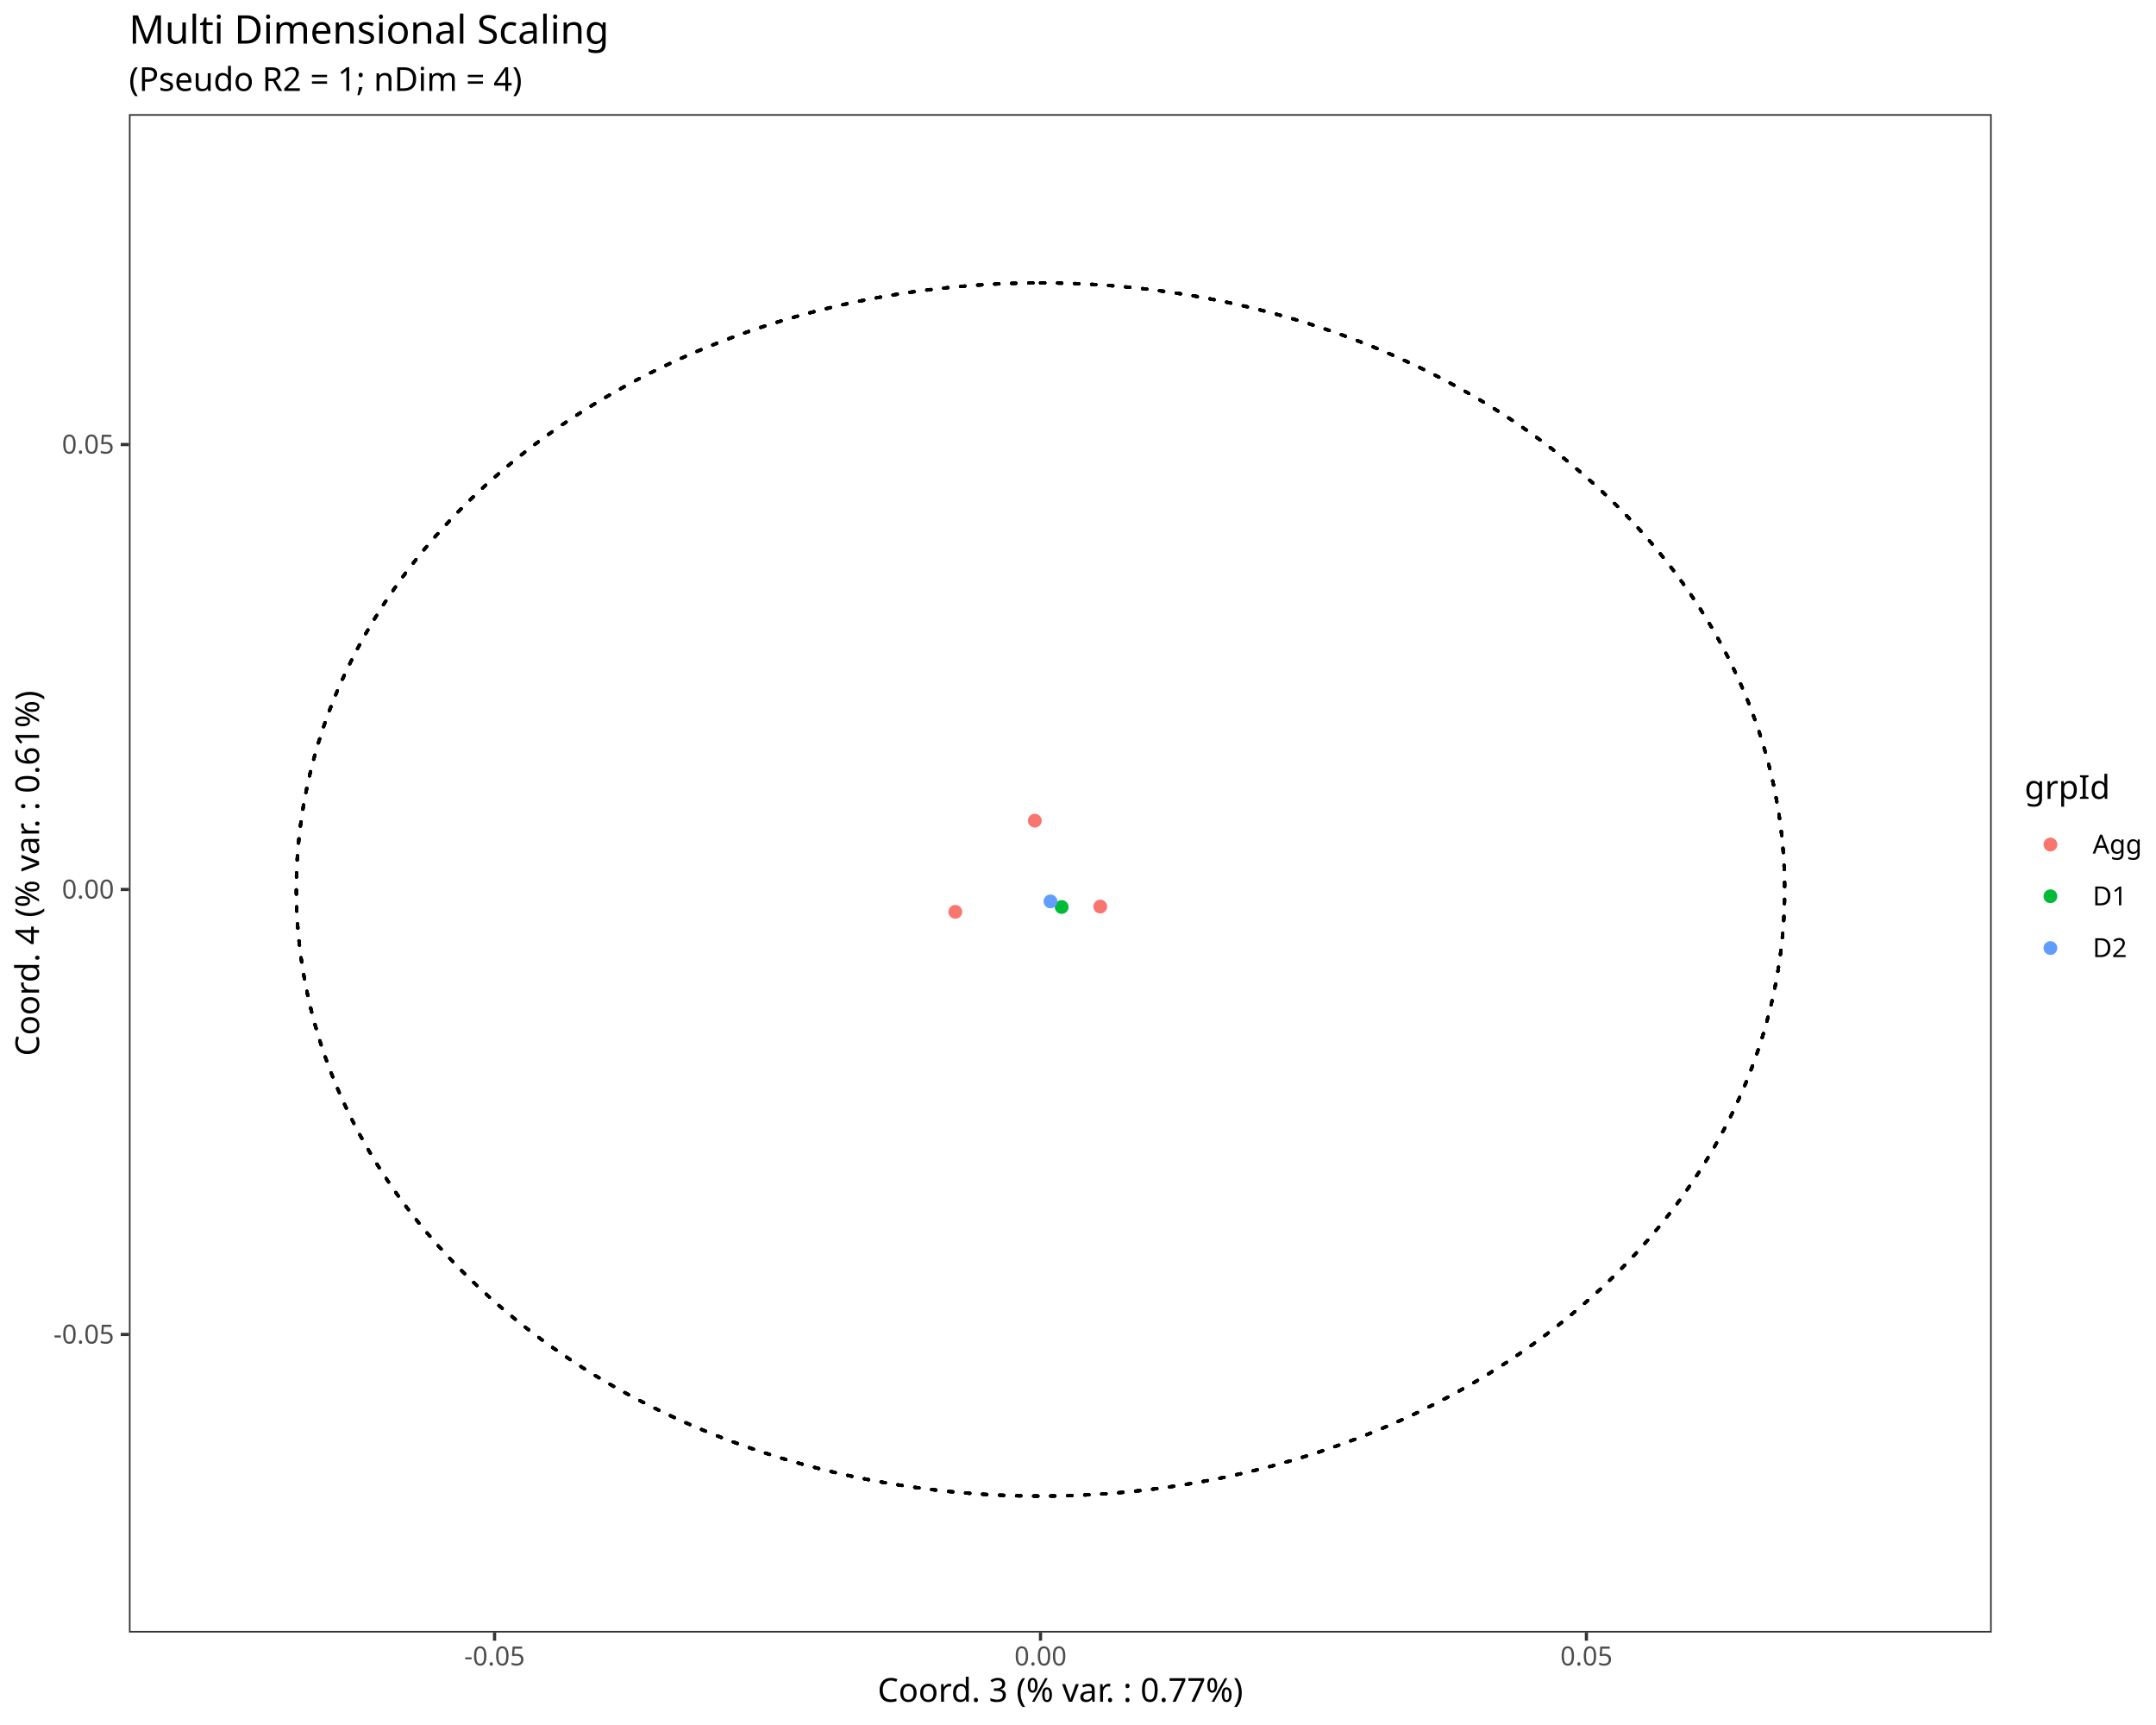
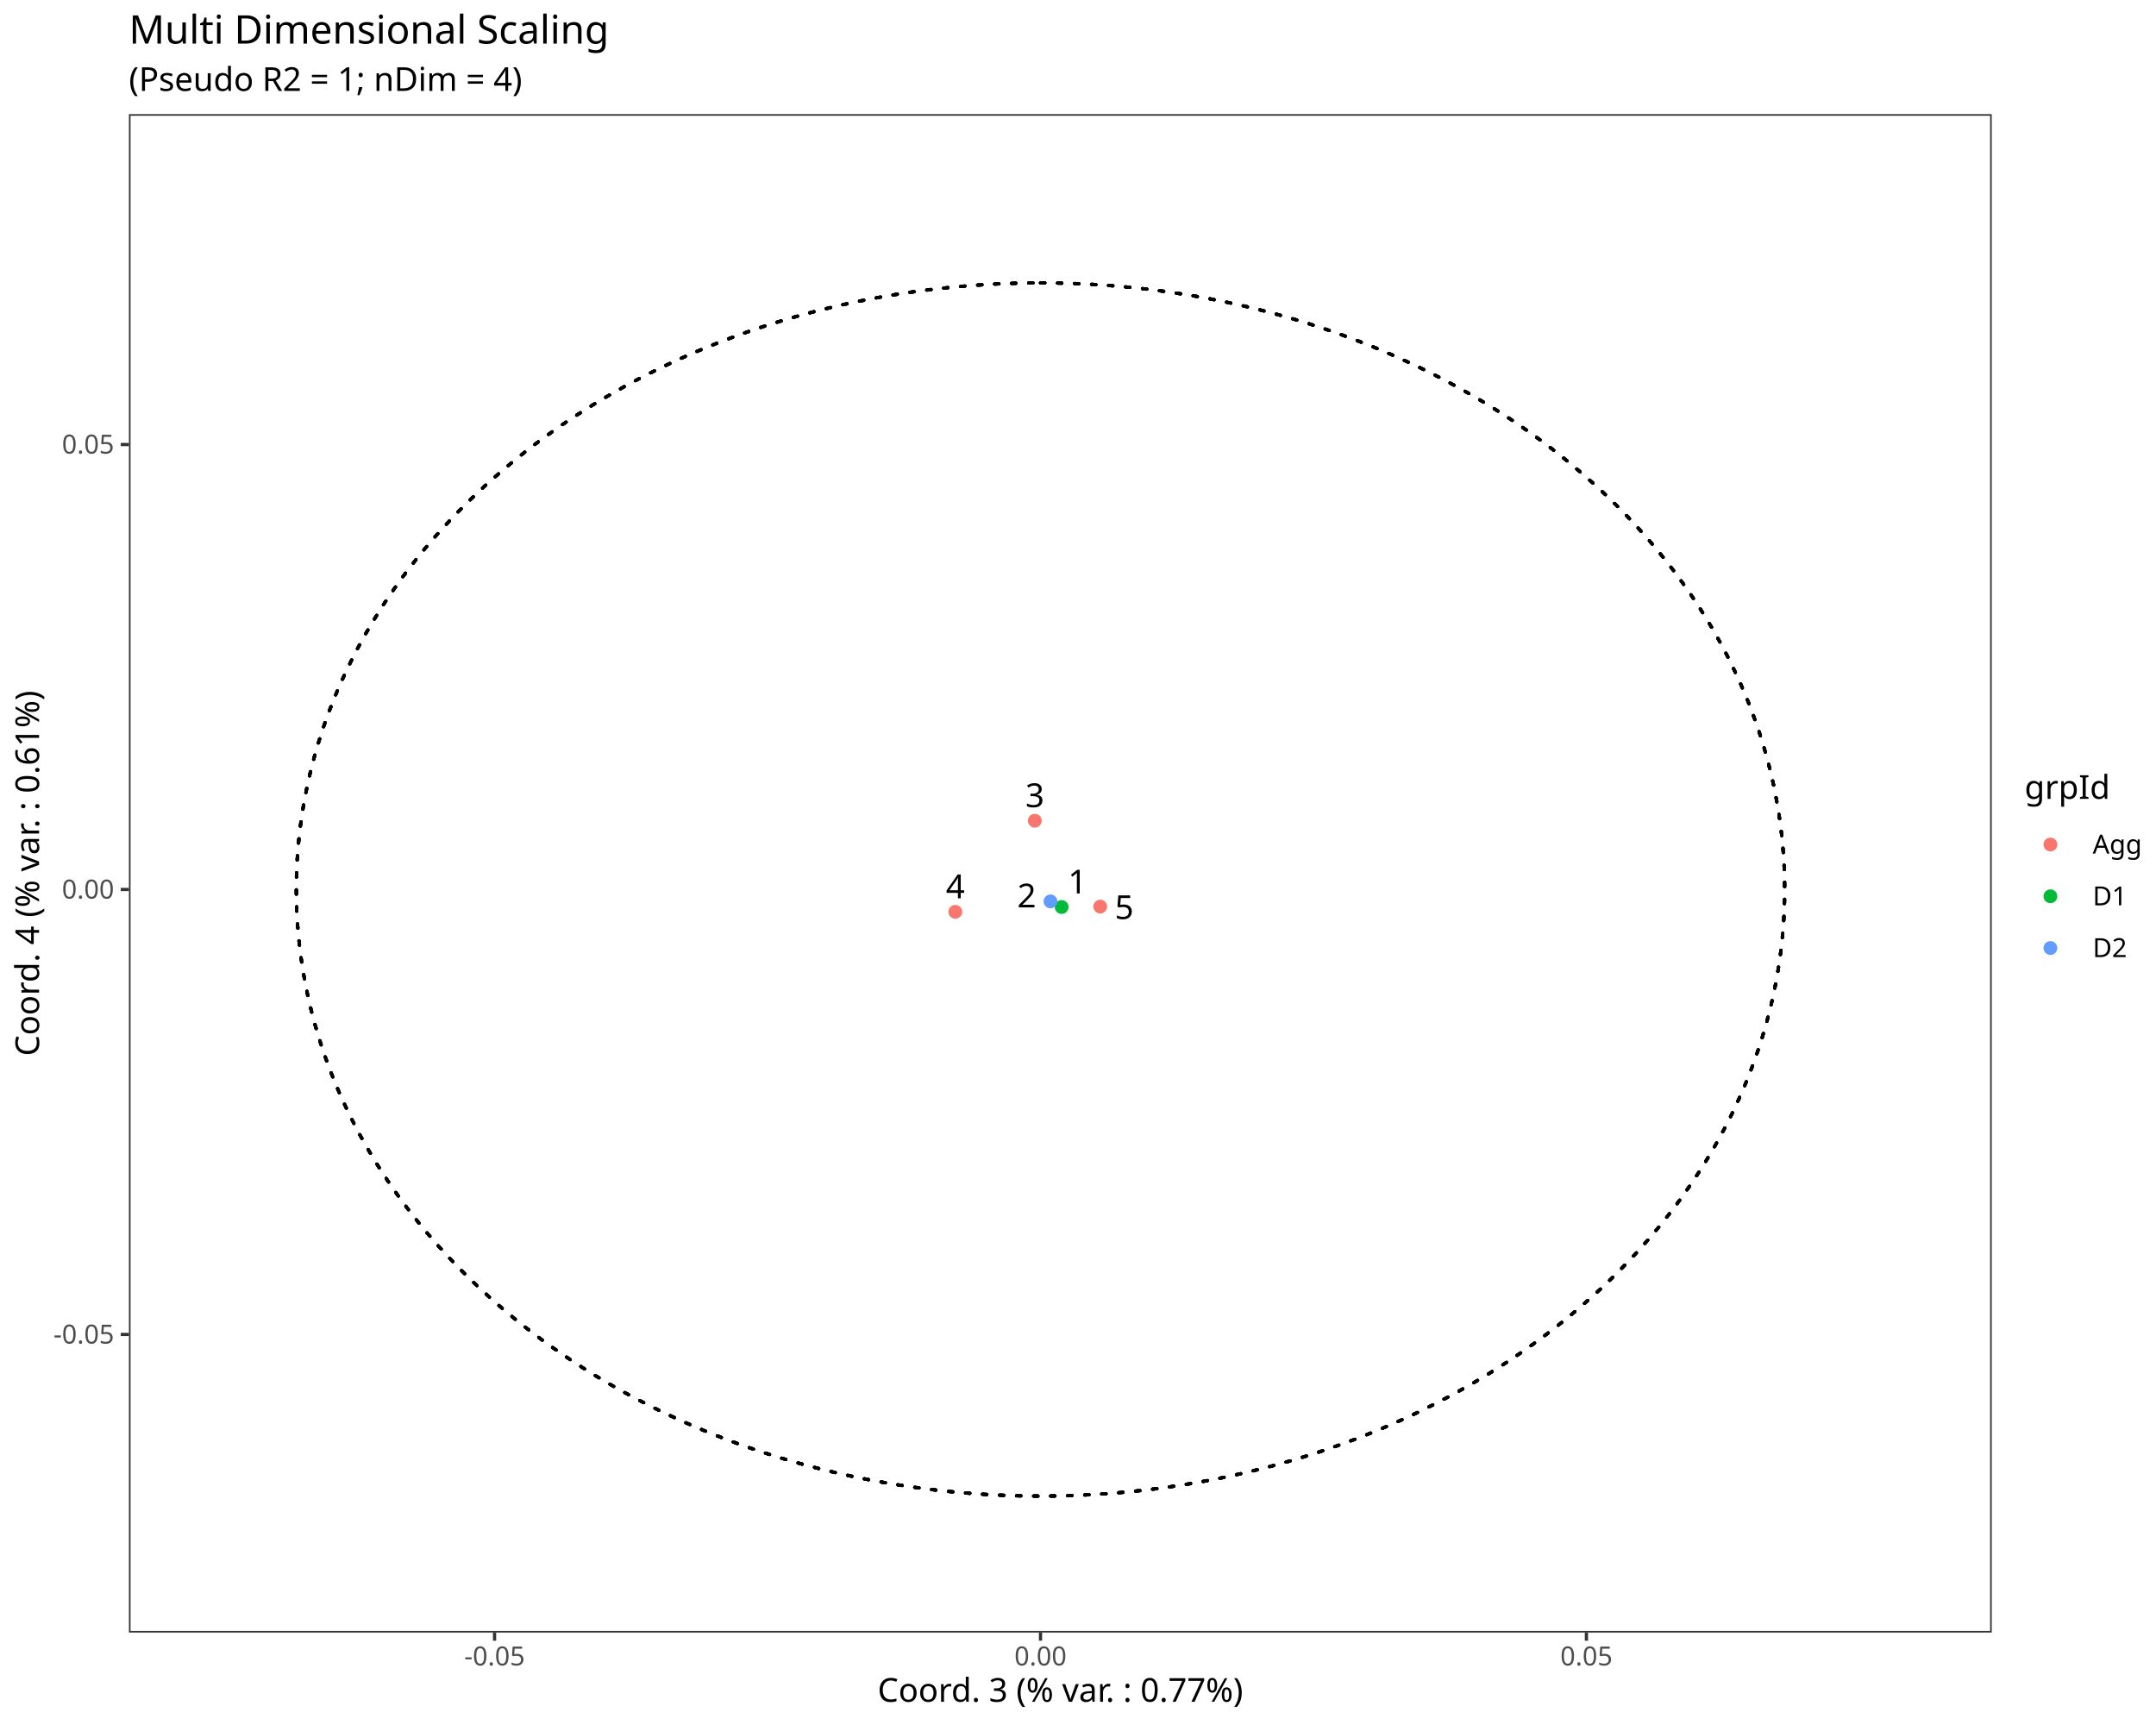
<svg xmlns="http://www.w3.org/2000/svg" class="svglite" data-engine-version="2.0" width="720.00pt" height="576.00pt" viewBox="0 0 720.00 576.00">
  <defs>
    <style type="text/css">
    .svglite line, .svglite polyline, .svglite polygon, .svglite path, .svglite rect, .svglite circle {
      fill: none;
      stroke: #000000;
      stroke-linecap: round;
      stroke-linejoin: round;
      stroke-miterlimit: 10.00;
    }
  </style>
  </defs>
  <rect width="100%" height="100%" style="stroke: none; fill: #FFFFFF;" />
  <defs>
    <clipPath id="cpMC4wMHw3MjAuMDB8MC4wMHw1NzYuMDA=">
      <rect x="0.00" y="0.00" width="720.00" height="576.00" />
    </clipPath>
  </defs>
  <g clip-path="url(#cpMC4wMHw3MjAuMDB8MC4wMHw1NzYuMDA=)">
    <rect x="-0" y="0.00" width="720.00" height="576.00" style="stroke-width: 1.07; stroke: #FFFFFF; fill: #FFFFFF;" />
  </g>
  <defs>
    <clipPath id="cpNDMuMDZ8NjY1LjE0fDM4LjEyfDU0NS4xMQ==">
      <rect x="43.06" y="38.12" width="622.08" height="507.00" />
    </clipPath>
  </defs>
  <g clip-path="url(#cpNDMuMDZ8NjY1LjE0fDM4LjEyfDU0NS4xMQ==)">
    <rect x="43.06" y="38.12" width="622.08" height="507.00" style="stroke-width: 1.07; stroke: none; fill: #FFFFFF;" />
+     <text x="359.81" y="298.32" text-anchor="middle" style="font-size: 11.04px; font-family: sans;" textLength="6.14px" lengthAdjust="spacingAndGlyphs">1</text>
+     <text x="342.87" y="303.00" text-anchor="middle" style="font-size: 11.04px; font-family: sans;" textLength="6.14px" lengthAdjust="spacingAndGlyphs">2</text>
+     <text x="345.59" y="269.51" text-anchor="middle" style="font-size: 11.04px; font-family: sans;" textLength="6.14px" lengthAdjust="spacingAndGlyphs">3</text>
+     <text x="319.04" y="299.94" text-anchor="middle" style="font-size: 11.04px; font-family: sans;" textLength="6.14px" lengthAdjust="spacingAndGlyphs">4</text>
+     <text x="375.44" y="306.87" text-anchor="middle" style="font-size: 11.04px; font-family: sans;" textLength="6.14px" lengthAdjust="spacingAndGlyphs">5</text>
    <circle cx="354.54" cy="302.86" r="1.95" style="stroke-width: 0.71; stroke: #00BA38; fill: #00BA38;" />
    <circle cx="350.81" cy="300.99" r="1.95" style="stroke-width: 0.71; stroke: #619CFF; fill: #619CFF;" />
    <circle cx="345.58" cy="274.04" r="1.95" style="stroke-width: 0.71; stroke: #F8766D; fill: #F8766D;" />
    <circle cx="319.03" cy="304.47" r="1.95" style="stroke-width: 0.71; stroke: #F8766D; fill: #F8766D;" />
    <circle cx="367.43" cy="302.72" r="1.95" style="stroke-width: 0.71; stroke: #F8766D; fill: #F8766D;" />
    <polygon points="347.48,94.47 351.81,94.50 356.15,94.59 360.48,94.74 364.81,94.96 369.14,95.24 373.46,95.58 377.77,95.98 382.07,96.44 386.36,96.96 390.63,97.54 394.90,98.19 399.15,98.89 403.38,99.66 407.60,100.48 411.80,101.37 415.98,102.31 420.14,103.32 424.28,104.38 428.39,105.50 432.48,106.68 436.54,107.92 440.58,109.21 444.58,110.57 448.56,111.98 452.51,113.44 456.42,114.97 460.31,116.54 464.15,118.17 467.96,119.86 471.74,121.60 475.48,123.40 479.18,125.24 482.83,127.14 486.45,129.09 490.03,131.10 493.56,133.15 497.04,135.25 500.48,137.40 503.88,139.60 507.23,141.85 510.52,144.15 513.77,146.49 516.97,148.88 520.12,151.31 523.21,153.79 526.25,156.31 529.24,158.88 532.17,161.48 535.04,164.13 537.86,166.82 540.62,169.55 543.32,172.31 545.96,175.12 548.54,177.96 551.06,180.84 553.51,183.75 555.91,186.70 558.24,189.68 560.50,192.69 562.71,195.74 564.84,198.82 566.91,201.92 568.91,205.06 570.85,208.22 572.72,211.41 574.52,214.63 576.25,217.87 577.91,221.14 579.49,224.43 581.01,227.74 582.46,231.07 583.84,234.42 585.14,237.79 586.37,241.18 587.53,244.59 588.62,248.01 589.63,251.45 590.57,254.90 591.44,258.37 592.23,261.84 592.94,265.33 593.58,268.82 594.15,272.33 594.64,275.84 595.06,279.36 595.40,282.88 595.66,286.41 595.85,289.95 595.96,293.48 596.00,297.01 595.96,300.55 595.85,304.08 595.66,307.61 595.40,311.14 595.06,314.67 594.64,318.19 594.15,321.70 593.58,325.20 592.94,328.70 592.23,332.19 591.44,335.66 590.57,339.13 589.63,342.58 588.62,346.01 587.53,349.44 586.37,352.84 585.14,356.23 583.84,359.60 582.46,362.96 581.01,366.29 579.49,369.60 577.91,372.89 576.25,376.16 574.52,379.40 572.72,382.61 570.85,385.81 568.91,388.97 566.91,392.10 564.84,395.21 562.71,398.29 560.50,401.33 558.24,404.35 555.91,407.33 553.51,410.28 551.06,413.19 548.54,416.07 545.96,418.91 543.32,421.71 540.62,424.48 537.86,427.21 535.04,429.90 532.17,432.54 529.24,435.15 526.25,437.72 523.21,440.24 520.12,442.71 516.97,445.15 513.77,447.54 510.52,449.88 507.23,452.17 503.88,454.42 500.48,456.62 497.04,458.78 493.56,460.88 490.03,462.93 486.45,464.93 482.83,466.88 479.18,468.78 475.48,470.63 471.74,472.43 467.96,474.17 464.15,475.85 460.31,477.49 456.42,479.06 452.51,480.58 448.56,482.05 444.58,483.46 440.58,484.81 436.54,486.11 432.48,487.35 428.39,488.53 424.28,489.65 420.14,490.71 415.98,491.72 411.80,492.66 407.60,493.55 403.38,494.37 399.15,495.14 394.90,495.84 390.63,496.48 386.36,497.07 382.07,497.59 377.77,498.05 373.46,498.45 369.14,498.79 364.81,499.07 360.48,499.28 356.15,499.44 351.81,499.53 347.48,499.56 343.14,499.53 338.80,499.44 334.47,499.28 330.14,499.07 325.82,498.79 321.50,498.45 317.19,498.05 312.89,497.59 308.60,497.07 304.32,496.48 300.06,495.84 295.81,495.14 291.57,494.37 287.35,493.55 283.15,492.66 278.97,491.72 274.82,490.71 270.68,489.65 266.57,488.53 262.48,487.35 258.41,486.11 254.38,484.81 250.37,483.46 246.39,482.05 242.45,480.58 238.53,479.06 234.65,477.49 230.80,475.85 226.99,474.17 223.22,472.43 219.48,470.63 215.78,468.78 212.12,466.88 208.50,464.93 204.93,462.93 201.40,460.88 197.91,458.78 194.47,456.62 191.08,454.42 187.73,452.17 184.43,449.88 181.18,447.54 177.98,445.15 174.84,442.71 171.74,440.24 168.70,437.72 165.72,435.15 162.79,432.54 159.91,429.90 157.10,427.21 154.34,424.48 151.64,421.71 149.00,418.91 146.42,416.07 143.90,413.19 141.44,410.28 139.05,407.33 136.72,404.35 134.45,401.33 132.25,398.29 130.11,395.21 128.04,392.10 126.04,388.97 124.11,385.81 122.24,382.61 120.44,379.40 118.71,376.16 117.05,372.89 115.46,369.60 113.94,366.29 112.49,362.96 111.12,359.60 109.81,356.23 108.58,352.84 107.42,349.44 106.34,346.01 105.32,342.58 104.38,339.13 103.52,335.66 102.73,332.19 102.01,328.70 101.37,325.20 100.81,321.70 100.31,318.19 99.90,314.67 99.56,311.14 99.29,307.61 99.10,304.08 98.99,300.55 98.95,297.01 98.99,293.48 99.10,289.95 99.29,286.41 99.56,282.88 99.90,279.36 100.31,275.84 100.81,272.33 101.37,268.82 102.01,265.33 102.73,261.84 103.52,258.37 104.38,254.90 105.32,251.45 106.34,248.01 107.42,244.59 108.58,241.18 109.81,237.79 111.12,234.42 112.49,231.07 113.94,227.74 115.46,224.43 117.05,221.14 118.71,217.87 120.44,214.63 122.24,211.41 124.11,208.22 126.04,205.06 128.04,201.92 130.11,198.82 132.25,195.74 134.45,192.69 136.72,189.68 139.05,186.70 141.44,183.75 143.90,180.84 146.42,177.96 149.00,175.12 151.64,172.31 154.34,169.55 157.10,166.82 159.91,164.13 162.79,161.48 165.72,158.88 168.70,156.31 171.74,153.79 174.84,151.31 177.98,148.88 181.18,146.49 184.43,144.15 187.73,141.85 191.08,139.60 194.47,137.40 197.91,135.25 201.40,133.15 204.93,131.10 208.50,129.09 212.12,127.14 215.78,125.24 219.48,123.40 223.22,121.60 226.99,119.86 230.80,118.17 234.65,116.54 238.53,114.97 242.45,113.44 246.39,111.98 250.37,110.57 254.38,109.21 258.41,107.92 262.48,106.68 266.57,105.50 270.68,104.38 274.82,103.32 278.97,102.31 283.15,101.37 287.35,100.48 291.57,99.66 295.81,98.89 300.06,98.19 304.32,97.54 308.60,96.96 312.89,96.44 317.19,95.98 321.50,95.58 325.82,95.24 330.14,94.96 334.47,94.74 338.80,94.59 343.14,94.50 347.48,94.47 " style="stroke-width: 1.07; stroke-dasharray: 1.42,4.27; fill: none;" />
    <polygon points="347.48,94.47 351.81,94.50 356.15,94.59 360.48,94.74 364.81,94.96 369.14,95.24 373.46,95.58 377.77,95.98 382.07,96.44 386.36,96.96 390.63,97.54 394.90,98.19 399.15,98.89 403.38,99.66 407.60,100.48 411.80,101.37 415.98,102.31 420.14,103.32 424.28,104.38 428.39,105.50 432.48,106.68 436.54,107.92 440.58,109.21 444.58,110.57 448.56,111.98 452.51,113.44 456.42,114.97 460.31,116.54 464.15,118.17 467.96,119.86 471.74,121.60 475.48,123.40 479.18,125.24 482.83,127.14 486.45,129.09 490.03,131.10 493.56,133.15 497.04,135.25 500.48,137.40 503.88,139.60 507.23,141.85 510.52,144.15 513.77,146.49 516.97,148.88 520.12,151.31 523.21,153.79 526.25,156.31 529.24,158.88 532.17,161.48 535.04,164.13 537.86,166.82 540.62,169.55 543.32,172.31 545.96,175.12 548.54,177.96 551.06,180.84 553.51,183.75 555.91,186.70 558.24,189.68 560.50,192.69 562.71,195.74 564.84,198.82 566.91,201.92 568.91,205.06 570.85,208.22 572.72,211.41 574.52,214.63 576.25,217.87 577.91,221.14 579.49,224.43 581.01,227.74 582.46,231.07 583.84,234.42 585.14,237.79 586.37,241.18 587.53,244.59 588.62,248.01 589.63,251.45 590.57,254.90 591.44,258.37 592.23,261.84 592.94,265.33 593.58,268.82 594.15,272.33 594.64,275.84 595.06,279.36 595.40,282.88 595.66,286.41 595.85,289.95 595.96,293.48 596.00,297.01 595.96,300.55 595.85,304.08 595.66,307.61 595.40,311.14 595.06,314.67 594.64,318.19 594.15,321.70 593.58,325.20 592.94,328.70 592.23,332.19 591.44,335.66 590.57,339.13 589.63,342.58 588.62,346.01 587.53,349.44 586.37,352.84 585.14,356.23 583.84,359.60 582.46,362.96 581.01,366.29 579.49,369.60 577.91,372.89 576.25,376.16 574.52,379.40 572.72,382.61 570.85,385.81 568.91,388.97 566.91,392.10 564.84,395.21 562.71,398.29 560.50,401.33 558.24,404.35 555.91,407.33 553.51,410.28 551.06,413.19 548.54,416.07 545.96,418.91 543.32,421.71 540.62,424.48 537.86,427.21 535.04,429.90 532.17,432.54 529.24,435.15 526.25,437.72 523.21,440.24 520.12,442.71 516.97,445.15 513.77,447.54 510.52,449.88 507.23,452.17 503.88,454.42 500.48,456.62 497.04,458.78 493.56,460.88 490.03,462.93 486.45,464.93 482.83,466.88 479.18,468.78 475.48,470.63 471.74,472.43 467.96,474.17 464.15,475.85 460.31,477.49 456.42,479.06 452.51,480.58 448.56,482.05 444.58,483.46 440.58,484.81 436.54,486.11 432.48,487.35 428.39,488.53 424.28,489.65 420.14,490.71 415.98,491.72 411.80,492.66 407.60,493.55 403.38,494.37 399.15,495.14 394.90,495.84 390.63,496.48 386.36,497.07 382.07,497.59 377.77,498.05 373.46,498.45 369.14,498.79 364.81,499.07 360.48,499.28 356.15,499.44 351.81,499.53 347.48,499.56 343.14,499.53 338.80,499.44 334.47,499.28 330.14,499.07 325.82,498.79 321.50,498.45 317.19,498.05 312.89,497.59 308.60,497.07 304.32,496.48 300.06,495.84 295.81,495.14 291.57,494.37 287.35,493.55 283.15,492.66 278.97,491.72 274.82,490.71 270.68,489.65 266.57,488.53 262.48,487.35 258.41,486.11 254.38,484.81 250.37,483.46 246.39,482.05 242.45,480.58 238.53,479.06 234.65,477.49 230.80,475.85 226.99,474.17 223.22,472.43 219.48,470.63 215.78,468.78 212.12,466.88 208.50,464.93 204.93,462.93 201.40,460.88 197.91,458.78 194.47,456.62 191.08,454.42 187.73,452.17 184.43,449.88 181.18,447.54 177.98,445.15 174.84,442.71 171.74,440.24 168.70,437.72 165.72,435.15 162.79,432.54 159.91,429.90 157.10,427.21 154.34,424.48 151.64,421.71 149.00,418.91 146.42,416.07 143.90,413.19 141.44,410.28 139.05,407.33 136.72,404.35 134.45,401.33 132.25,398.29 130.11,395.21 128.04,392.10 126.04,388.97 124.11,385.81 122.24,382.61 120.44,379.40 118.71,376.16 117.05,372.89 115.46,369.60 113.94,366.29 112.49,362.96 111.12,359.60 109.81,356.23 108.58,352.84 107.42,349.44 106.34,346.01 105.32,342.58 104.38,339.13 103.52,335.66 102.73,332.19 102.01,328.70 101.37,325.20 100.81,321.70 100.31,318.19 99.90,314.67 99.56,311.14 99.29,307.61 99.10,304.08 98.99,300.55 98.95,297.01 98.99,293.48 99.10,289.95 99.29,286.41 99.56,282.88 99.90,279.36 100.31,275.84 100.81,272.33 101.37,268.82 102.01,265.33 102.73,261.84 103.52,258.37 104.38,254.90 105.32,251.45 106.34,248.01 107.42,244.59 108.58,241.18 109.81,237.79 111.12,234.42 112.49,231.07 113.94,227.74 115.46,224.43 117.05,221.14 118.71,217.87 120.44,214.63 122.24,211.41 124.11,208.22 126.04,205.06 128.04,201.92 130.11,198.82 132.25,195.74 134.45,192.69 136.72,189.68 139.05,186.70 141.44,183.75 143.90,180.84 146.42,177.96 149.00,175.12 151.64,172.31 154.34,169.55 157.10,166.82 159.91,164.13 162.79,161.48 165.72,158.88 168.70,156.31 171.74,153.79 174.84,151.31 177.98,148.88 181.18,146.49 184.43,144.15 187.73,141.85 191.08,139.60 194.47,137.40 197.91,135.25 201.40,133.15 204.93,131.10 208.50,129.09 212.12,127.14 215.78,125.24 219.48,123.40 223.22,121.60 226.99,119.86 230.80,118.17 234.65,116.54 238.53,114.97 242.45,113.44 246.39,111.98 250.37,110.57 254.38,109.21 258.41,107.92 262.48,106.68 266.57,105.50 270.68,104.38 274.82,103.32 278.97,102.31 283.15,101.37 287.35,100.48 291.57,99.66 295.81,98.89 300.06,98.19 304.32,97.54 308.60,96.96 312.89,96.44 317.19,95.98 321.50,95.58 325.82,95.24 330.14,94.96 334.47,94.74 338.80,94.59 343.14,94.50 347.48,94.47 " style="stroke-width: 1.07; stroke-dasharray: 1.42,4.27; fill: none;" />
    <polygon points="347.48,94.47 351.81,94.50 356.15,94.59 360.48,94.74 364.81,94.96 369.14,95.24 373.46,95.58 377.77,95.98 382.07,96.44 386.36,96.96 390.63,97.54 394.90,98.19 399.15,98.89 403.38,99.66 407.60,100.48 411.80,101.37 415.98,102.31 420.14,103.32 424.28,104.38 428.39,105.50 432.48,106.68 436.54,107.92 440.58,109.21 444.58,110.57 448.56,111.98 452.51,113.44 456.42,114.97 460.31,116.54 464.15,118.17 467.96,119.86 471.74,121.60 475.48,123.40 479.18,125.24 482.83,127.14 486.45,129.09 490.03,131.10 493.56,133.15 497.04,135.25 500.48,137.40 503.88,139.60 507.23,141.85 510.52,144.15 513.77,146.49 516.97,148.88 520.12,151.31 523.21,153.79 526.25,156.31 529.24,158.88 532.17,161.48 535.04,164.13 537.86,166.82 540.62,169.55 543.32,172.31 545.96,175.12 548.54,177.96 551.06,180.84 553.51,183.75 555.91,186.70 558.24,189.68 560.50,192.69 562.71,195.74 564.84,198.82 566.91,201.92 568.91,205.06 570.85,208.22 572.72,211.41 574.52,214.63 576.25,217.87 577.91,221.14 579.49,224.43 581.01,227.74 582.46,231.07 583.84,234.42 585.14,237.79 586.37,241.18 587.53,244.59 588.62,248.01 589.63,251.45 590.57,254.90 591.44,258.37 592.23,261.84 592.94,265.33 593.58,268.82 594.15,272.33 594.64,275.84 595.06,279.36 595.40,282.88 595.66,286.41 595.85,289.95 595.96,293.48 596.00,297.01 595.96,300.55 595.85,304.08 595.66,307.61 595.40,311.14 595.06,314.67 594.64,318.19 594.15,321.70 593.58,325.20 592.94,328.70 592.23,332.19 591.44,335.66 590.57,339.13 589.63,342.58 588.62,346.01 587.53,349.44 586.37,352.84 585.14,356.23 583.84,359.60 582.46,362.96 581.01,366.29 579.49,369.60 577.91,372.89 576.25,376.16 574.52,379.40 572.72,382.61 570.85,385.81 568.91,388.97 566.91,392.10 564.84,395.21 562.71,398.29 560.50,401.33 558.24,404.35 555.91,407.33 553.51,410.28 551.06,413.19 548.54,416.07 545.96,418.91 543.32,421.71 540.62,424.48 537.86,427.21 535.04,429.90 532.17,432.54 529.24,435.15 526.25,437.72 523.21,440.24 520.12,442.71 516.97,445.15 513.77,447.54 510.52,449.88 507.23,452.17 503.88,454.42 500.48,456.62 497.04,458.78 493.56,460.88 490.03,462.93 486.45,464.93 482.83,466.88 479.18,468.78 475.48,470.63 471.74,472.43 467.96,474.17 464.15,475.85 460.31,477.49 456.42,479.06 452.51,480.58 448.56,482.05 444.58,483.46 440.58,484.81 436.54,486.11 432.48,487.35 428.39,488.53 424.28,489.65 420.14,490.71 415.98,491.72 411.80,492.66 407.60,493.55 403.38,494.37 399.15,495.14 394.90,495.84 390.63,496.48 386.36,497.07 382.07,497.59 377.77,498.05 373.46,498.45 369.14,498.79 364.81,499.07 360.48,499.28 356.15,499.44 351.81,499.53 347.48,499.56 343.14,499.53 338.80,499.44 334.47,499.28 330.14,499.07 325.82,498.79 321.50,498.45 317.19,498.05 312.89,497.59 308.60,497.07 304.32,496.48 300.06,495.84 295.81,495.14 291.57,494.37 287.35,493.55 283.15,492.66 278.97,491.72 274.82,490.71 270.68,489.65 266.57,488.53 262.48,487.35 258.41,486.11 254.38,484.81 250.37,483.46 246.39,482.05 242.45,480.58 238.53,479.06 234.65,477.49 230.80,475.85 226.99,474.17 223.22,472.43 219.48,470.63 215.78,468.78 212.12,466.88 208.50,464.93 204.93,462.93 201.40,460.88 197.91,458.78 194.47,456.62 191.08,454.42 187.73,452.17 184.43,449.88 181.18,447.54 177.98,445.15 174.84,442.71 171.74,440.24 168.70,437.72 165.72,435.15 162.79,432.54 159.91,429.90 157.10,427.21 154.34,424.48 151.64,421.71 149.00,418.91 146.42,416.07 143.90,413.19 141.44,410.28 139.05,407.33 136.72,404.35 134.45,401.33 132.25,398.29 130.11,395.21 128.04,392.10 126.04,388.97 124.11,385.81 122.24,382.61 120.44,379.40 118.71,376.16 117.05,372.89 115.46,369.60 113.94,366.29 112.49,362.96 111.12,359.60 109.81,356.23 108.58,352.84 107.42,349.44 106.34,346.01 105.32,342.58 104.38,339.13 103.52,335.66 102.73,332.19 102.01,328.70 101.37,325.20 100.81,321.70 100.31,318.19 99.90,314.67 99.56,311.14 99.29,307.61 99.10,304.08 98.99,300.55 98.95,297.01 98.99,293.48 99.10,289.95 99.29,286.41 99.56,282.88 99.90,279.36 100.31,275.84 100.81,272.33 101.37,268.82 102.01,265.33 102.73,261.84 103.52,258.37 104.38,254.90 105.32,251.45 106.34,248.01 107.42,244.59 108.58,241.18 109.81,237.79 111.12,234.42 112.49,231.07 113.94,227.74 115.46,224.43 117.05,221.14 118.71,217.87 120.44,214.63 122.24,211.41 124.11,208.22 126.04,205.06 128.04,201.92 130.11,198.82 132.25,195.74 134.45,192.69 136.72,189.68 139.05,186.70 141.44,183.75 143.90,180.84 146.42,177.96 149.00,175.12 151.64,172.31 154.34,169.55 157.10,166.82 159.91,164.13 162.79,161.48 165.72,158.88 168.70,156.31 171.74,153.79 174.84,151.31 177.98,148.88 181.18,146.49 184.43,144.15 187.73,141.85 191.08,139.60 194.47,137.40 197.91,135.25 201.40,133.15 204.93,131.10 208.50,129.09 212.12,127.14 215.78,125.24 219.48,123.40 223.22,121.60 226.99,119.86 230.80,118.17 234.65,116.54 238.53,114.97 242.45,113.44 246.39,111.98 250.37,110.57 254.38,109.21 258.41,107.92 262.48,106.68 266.57,105.50 270.68,104.38 274.82,103.32 278.97,102.31 283.15,101.37 287.35,100.48 291.57,99.66 295.81,98.89 300.06,98.19 304.32,97.54 308.60,96.96 312.89,96.44 317.19,95.98 321.50,95.58 325.82,95.24 330.14,94.96 334.47,94.74 338.80,94.59 343.14,94.50 347.48,94.47 " style="stroke-width: 1.07; stroke-dasharray: 1.42,4.27; fill: none;" />
    <polygon points="347.48,94.47 351.81,94.50 356.15,94.59 360.48,94.74 364.81,94.96 369.14,95.24 373.46,95.58 377.77,95.98 382.07,96.44 386.36,96.96 390.63,97.54 394.90,98.19 399.15,98.89 403.38,99.66 407.60,100.48 411.80,101.37 415.98,102.31 420.14,103.32 424.28,104.38 428.39,105.50 432.48,106.68 436.54,107.92 440.58,109.21 444.58,110.57 448.56,111.98 452.51,113.44 456.42,114.97 460.31,116.54 464.15,118.17 467.96,119.86 471.74,121.60 475.48,123.40 479.18,125.24 482.83,127.14 486.45,129.09 490.03,131.10 493.56,133.15 497.04,135.25 500.48,137.40 503.88,139.60 507.23,141.85 510.52,144.15 513.77,146.49 516.97,148.88 520.12,151.31 523.21,153.79 526.25,156.31 529.24,158.88 532.17,161.48 535.04,164.13 537.86,166.82 540.62,169.55 543.32,172.31 545.96,175.12 548.54,177.96 551.06,180.84 553.51,183.75 555.91,186.70 558.24,189.68 560.50,192.69 562.71,195.74 564.84,198.82 566.91,201.92 568.91,205.06 570.85,208.22 572.72,211.41 574.52,214.63 576.25,217.87 577.91,221.14 579.49,224.43 581.01,227.74 582.46,231.07 583.84,234.42 585.14,237.79 586.37,241.18 587.53,244.59 588.62,248.01 589.63,251.45 590.57,254.90 591.44,258.37 592.23,261.84 592.94,265.33 593.58,268.82 594.15,272.33 594.64,275.84 595.06,279.36 595.40,282.88 595.66,286.41 595.85,289.95 595.96,293.48 596.00,297.01 595.96,300.55 595.85,304.08 595.66,307.61 595.40,311.14 595.06,314.67 594.64,318.19 594.15,321.70 593.58,325.20 592.94,328.70 592.23,332.19 591.44,335.66 590.57,339.13 589.63,342.58 588.62,346.01 587.53,349.44 586.37,352.84 585.14,356.23 583.84,359.60 582.46,362.96 581.01,366.29 579.49,369.60 577.91,372.89 576.25,376.16 574.52,379.40 572.72,382.61 570.85,385.81 568.91,388.97 566.91,392.10 564.84,395.21 562.71,398.29 560.50,401.33 558.24,404.35 555.91,407.33 553.51,410.28 551.06,413.19 548.54,416.07 545.96,418.91 543.32,421.71 540.62,424.48 537.86,427.21 535.04,429.90 532.17,432.54 529.24,435.15 526.25,437.72 523.21,440.24 520.12,442.71 516.97,445.15 513.77,447.54 510.52,449.88 507.23,452.17 503.88,454.42 500.48,456.62 497.04,458.78 493.56,460.88 490.03,462.93 486.45,464.93 482.83,466.88 479.18,468.78 475.48,470.63 471.74,472.43 467.96,474.17 464.15,475.85 460.31,477.49 456.42,479.06 452.51,480.58 448.56,482.05 444.58,483.46 440.58,484.81 436.54,486.11 432.48,487.35 428.39,488.53 424.28,489.65 420.14,490.71 415.98,491.72 411.80,492.66 407.60,493.55 403.38,494.37 399.15,495.14 394.90,495.84 390.63,496.48 386.36,497.07 382.07,497.59 377.77,498.05 373.46,498.45 369.14,498.79 364.81,499.07 360.48,499.28 356.15,499.44 351.81,499.53 347.48,499.56 343.14,499.53 338.80,499.44 334.47,499.28 330.14,499.07 325.82,498.79 321.50,498.45 317.19,498.05 312.89,497.59 308.60,497.07 304.32,496.48 300.06,495.84 295.81,495.14 291.57,494.37 287.35,493.55 283.15,492.66 278.97,491.72 274.82,490.71 270.68,489.65 266.57,488.53 262.48,487.35 258.41,486.11 254.38,484.81 250.37,483.46 246.39,482.05 242.45,480.58 238.53,479.06 234.65,477.49 230.80,475.85 226.99,474.17 223.22,472.43 219.48,470.63 215.78,468.78 212.12,466.88 208.50,464.93 204.93,462.93 201.40,460.88 197.91,458.78 194.47,456.62 191.08,454.42 187.73,452.17 184.43,449.88 181.18,447.54 177.98,445.15 174.84,442.71 171.74,440.24 168.70,437.72 165.72,435.15 162.79,432.54 159.91,429.90 157.10,427.21 154.34,424.48 151.64,421.71 149.00,418.91 146.42,416.07 143.90,413.19 141.44,410.28 139.05,407.33 136.72,404.35 134.45,401.33 132.25,398.29 130.11,395.21 128.04,392.10 126.04,388.97 124.11,385.81 122.24,382.61 120.44,379.40 118.71,376.16 117.05,372.89 115.46,369.60 113.94,366.29 112.49,362.96 111.12,359.60 109.81,356.23 108.58,352.84 107.42,349.44 106.34,346.01 105.32,342.58 104.38,339.13 103.52,335.66 102.73,332.19 102.01,328.70 101.37,325.20 100.81,321.70 100.31,318.19 99.90,314.67 99.56,311.14 99.29,307.61 99.10,304.08 98.99,300.55 98.95,297.01 98.99,293.48 99.10,289.95 99.29,286.41 99.56,282.88 99.90,279.36 100.31,275.84 100.81,272.33 101.37,268.82 102.01,265.33 102.73,261.84 103.52,258.37 104.38,254.90 105.32,251.45 106.34,248.01 107.42,244.59 108.58,241.18 109.81,237.79 111.12,234.42 112.49,231.07 113.94,227.74 115.46,224.43 117.05,221.14 118.71,217.87 120.44,214.63 122.24,211.41 124.11,208.22 126.04,205.06 128.04,201.92 130.11,198.82 132.25,195.74 134.45,192.69 136.72,189.68 139.05,186.70 141.44,183.75 143.90,180.84 146.42,177.96 149.00,175.12 151.64,172.31 154.34,169.55 157.10,166.82 159.91,164.13 162.79,161.48 165.72,158.88 168.70,156.31 171.74,153.79 174.84,151.31 177.98,148.88 181.18,146.49 184.43,144.15 187.73,141.85 191.08,139.60 194.47,137.40 197.91,135.25 201.40,133.15 204.93,131.10 208.50,129.09 212.12,127.14 215.78,125.24 219.48,123.40 223.22,121.60 226.99,119.86 230.80,118.17 234.65,116.54 238.53,114.97 242.45,113.44 246.39,111.98 250.37,110.57 254.38,109.21 258.41,107.92 262.48,106.68 266.57,105.50 270.68,104.38 274.82,103.32 278.97,102.31 283.15,101.37 287.35,100.48 291.57,99.66 295.81,98.89 300.06,98.19 304.32,97.54 308.60,96.96 312.89,96.44 317.19,95.98 321.50,95.58 325.82,95.24 330.14,94.96 334.47,94.74 338.80,94.59 343.14,94.50 347.48,94.47 " style="stroke-width: 1.07; stroke-dasharray: 1.42,4.27; fill: none;" />
    <polygon points="347.48,94.47 351.81,94.50 356.15,94.59 360.48,94.74 364.81,94.96 369.14,95.24 373.46,95.58 377.77,95.98 382.07,96.44 386.36,96.96 390.63,97.54 394.90,98.19 399.15,98.89 403.38,99.66 407.60,100.48 411.80,101.37 415.98,102.31 420.14,103.32 424.28,104.38 428.39,105.50 432.48,106.68 436.54,107.92 440.58,109.21 444.58,110.57 448.56,111.98 452.51,113.44 456.42,114.97 460.31,116.54 464.15,118.17 467.96,119.86 471.74,121.60 475.48,123.40 479.18,125.24 482.83,127.14 486.45,129.09 490.03,131.10 493.56,133.15 497.04,135.25 500.48,137.40 503.88,139.60 507.23,141.85 510.52,144.15 513.77,146.49 516.97,148.88 520.12,151.31 523.21,153.79 526.25,156.31 529.24,158.88 532.17,161.48 535.04,164.13 537.86,166.82 540.62,169.55 543.32,172.31 545.96,175.12 548.54,177.96 551.06,180.84 553.51,183.75 555.91,186.70 558.24,189.68 560.50,192.69 562.71,195.74 564.84,198.82 566.91,201.92 568.91,205.06 570.85,208.22 572.72,211.41 574.52,214.63 576.25,217.87 577.91,221.14 579.49,224.43 581.01,227.74 582.46,231.07 583.84,234.42 585.14,237.79 586.37,241.18 587.53,244.59 588.62,248.01 589.63,251.45 590.57,254.90 591.44,258.37 592.23,261.84 592.94,265.33 593.58,268.82 594.15,272.33 594.64,275.84 595.06,279.36 595.40,282.88 595.66,286.41 595.85,289.95 595.96,293.48 596.00,297.01 595.96,300.55 595.85,304.08 595.66,307.61 595.40,311.14 595.06,314.67 594.64,318.19 594.15,321.70 593.58,325.20 592.94,328.70 592.23,332.19 591.44,335.66 590.57,339.13 589.63,342.58 588.62,346.01 587.53,349.44 586.37,352.84 585.14,356.23 583.84,359.60 582.46,362.96 581.01,366.29 579.49,369.60 577.91,372.89 576.25,376.16 574.52,379.40 572.72,382.61 570.85,385.81 568.91,388.97 566.91,392.10 564.84,395.21 562.71,398.29 560.50,401.33 558.24,404.35 555.91,407.33 553.51,410.28 551.06,413.19 548.54,416.07 545.96,418.91 543.32,421.71 540.62,424.48 537.86,427.21 535.04,429.90 532.17,432.54 529.24,435.15 526.25,437.72 523.21,440.24 520.12,442.71 516.97,445.15 513.77,447.54 510.52,449.88 507.23,452.17 503.88,454.42 500.48,456.62 497.04,458.78 493.56,460.88 490.03,462.93 486.45,464.93 482.83,466.88 479.18,468.78 475.48,470.63 471.74,472.43 467.96,474.17 464.15,475.85 460.31,477.49 456.42,479.06 452.51,480.58 448.56,482.05 444.58,483.46 440.58,484.81 436.54,486.11 432.48,487.35 428.39,488.53 424.28,489.65 420.14,490.71 415.98,491.72 411.80,492.66 407.60,493.55 403.38,494.37 399.15,495.14 394.90,495.84 390.63,496.48 386.36,497.07 382.07,497.59 377.77,498.05 373.46,498.45 369.14,498.79 364.81,499.07 360.48,499.28 356.15,499.44 351.81,499.53 347.48,499.56 343.14,499.53 338.80,499.44 334.47,499.28 330.14,499.07 325.82,498.79 321.50,498.45 317.19,498.05 312.89,497.59 308.60,497.07 304.32,496.48 300.06,495.84 295.81,495.14 291.57,494.37 287.35,493.55 283.15,492.66 278.97,491.72 274.82,490.71 270.68,489.65 266.57,488.53 262.48,487.35 258.41,486.11 254.38,484.81 250.37,483.46 246.39,482.05 242.45,480.58 238.53,479.06 234.65,477.49 230.80,475.85 226.99,474.17 223.22,472.43 219.48,470.63 215.78,468.78 212.12,466.88 208.50,464.93 204.93,462.93 201.40,460.88 197.91,458.78 194.47,456.62 191.08,454.42 187.73,452.17 184.43,449.88 181.18,447.54 177.98,445.15 174.84,442.71 171.74,440.24 168.70,437.72 165.72,435.15 162.79,432.54 159.91,429.90 157.10,427.21 154.34,424.48 151.64,421.71 149.00,418.91 146.42,416.07 143.90,413.19 141.44,410.28 139.05,407.33 136.72,404.35 134.45,401.33 132.25,398.29 130.11,395.21 128.04,392.10 126.04,388.97 124.11,385.81 122.24,382.61 120.44,379.40 118.71,376.16 117.05,372.89 115.46,369.60 113.94,366.29 112.49,362.96 111.12,359.60 109.81,356.23 108.58,352.84 107.42,349.44 106.34,346.01 105.32,342.58 104.38,339.13 103.52,335.66 102.73,332.19 102.01,328.70 101.37,325.20 100.81,321.70 100.31,318.19 99.90,314.67 99.56,311.14 99.29,307.61 99.10,304.08 98.99,300.55 98.95,297.01 98.99,293.48 99.10,289.95 99.29,286.41 99.56,282.88 99.90,279.36 100.31,275.84 100.81,272.33 101.37,268.82 102.01,265.33 102.73,261.84 103.52,258.37 104.38,254.90 105.32,251.45 106.34,248.01 107.42,244.59 108.58,241.18 109.81,237.79 111.12,234.42 112.49,231.07 113.94,227.74 115.46,224.43 117.05,221.14 118.71,217.87 120.44,214.63 122.24,211.41 124.11,208.22 126.04,205.06 128.04,201.92 130.11,198.82 132.25,195.74 134.45,192.69 136.72,189.68 139.05,186.70 141.44,183.75 143.90,180.84 146.42,177.96 149.00,175.12 151.64,172.31 154.34,169.55 157.10,166.82 159.91,164.13 162.79,161.48 165.72,158.88 168.70,156.31 171.74,153.79 174.84,151.31 177.98,148.88 181.18,146.49 184.43,144.15 187.73,141.85 191.08,139.60 194.47,137.40 197.91,135.25 201.40,133.15 204.93,131.10 208.50,129.09 212.12,127.14 215.78,125.24 219.48,123.40 223.22,121.60 226.99,119.86 230.80,118.17 234.65,116.54 238.53,114.97 242.45,113.44 246.39,111.98 250.37,110.57 254.38,109.21 258.41,107.92 262.48,106.68 266.57,105.50 270.68,104.38 274.82,103.32 278.97,102.31 283.15,101.37 287.35,100.48 291.57,99.66 295.81,98.89 300.06,98.19 304.32,97.54 308.60,96.96 312.89,96.44 317.19,95.98 321.50,95.58 325.82,95.24 330.14,94.96 334.47,94.74 338.80,94.59 343.14,94.50 347.48,94.47 " style="stroke-width: 1.07; stroke-dasharray: 1.42,4.27; fill: none;" />
    <rect x="43.06" y="38.12" width="622.08" height="507.00" style="stroke-width: 1.07; stroke: #333333;" />
  </g>
  <g clip-path="url(#cpMC4wMHw3MjAuMDB8MC4wMHw1NzYuMDA=)">
    <text x="38.13" y="448.63" text-anchor="end" style="font-size: 8.80px; fill: #4D4D4D; font-family: sans;" textLength="20.06px" lengthAdjust="spacingAndGlyphs">-0.05</text>
    <text x="38.13" y="300.04" text-anchor="end" style="font-size: 8.80px; fill: #4D4D4D; font-family: sans;" textLength="17.13px" lengthAdjust="spacingAndGlyphs">0.00</text>
    <text x="38.13" y="151.45" text-anchor="end" style="font-size: 8.80px; fill: #4D4D4D; font-family: sans;" textLength="17.13px" lengthAdjust="spacingAndGlyphs">0.05</text>
    <polyline points="40.32,445.60 43.06,445.60 " style="stroke-width: 1.07; stroke: #333333; stroke-linecap: butt;" />
    <polyline points="40.32,297.01 43.06,297.01 " style="stroke-width: 1.07; stroke: #333333; stroke-linecap: butt;" />
    <polyline points="40.32,148.43 43.06,148.43 " style="stroke-width: 1.07; stroke: #333333; stroke-linecap: butt;" />
    <polyline points="165.16,547.85 165.16,545.11 " style="stroke-width: 1.07; stroke: #333333; stroke-linecap: butt;" />
    <polyline points="347.48,547.85 347.48,545.11 " style="stroke-width: 1.07; stroke: #333333; stroke-linecap: butt;" />
    <polyline points="529.79,547.85 529.79,545.11 " style="stroke-width: 1.07; stroke: #333333; stroke-linecap: butt;" />
    <text x="165.16" y="556.10" text-anchor="middle" style="font-size: 8.80px; fill: #4D4D4D; font-family: sans;" textLength="20.06px" lengthAdjust="spacingAndGlyphs">-0.05</text>
    <text x="347.48" y="556.10" text-anchor="middle" style="font-size: 8.80px; fill: #4D4D4D; font-family: sans;" textLength="17.13px" lengthAdjust="spacingAndGlyphs">0.00</text>
    <text x="529.79" y="556.10" text-anchor="middle" style="font-size: 8.80px; fill: #4D4D4D; font-family: sans;" textLength="17.13px" lengthAdjust="spacingAndGlyphs">0.05</text>
    <text x="354.10" y="568.24" text-anchor="middle" style="font-size: 11.00px; font-family: sans;" textLength="124.11px" lengthAdjust="spacingAndGlyphs">Coord. 3 (% var. : 0.77%)</text>
    <text transform="translate(13.05,291.61) rotate(-90)" text-anchor="middle" style="font-size: 11.00px; font-family: sans;" textLength="124.11px" lengthAdjust="spacingAndGlyphs">Coord. 4 (% var. : 0.61%)</text>
    <rect x="676.10" y="258.03" width="38.42" height="67.17" style="stroke-width: 1.07; stroke: none; fill: #FFFFFF;" />
    <text x="676.10" y="266.74" style="font-size: 11.00px; font-family: sans;" textLength="25.07px" lengthAdjust="spacingAndGlyphs">grpId</text>
    <rect x="676.10" y="273.36" width="17.28" height="17.28" style="stroke-width: 1.07; stroke: none; fill: #FFFFFF;" />
    <circle cx="684.74" cy="282.00" r="1.95" style="stroke-width: 0.71; stroke: #F8766D; fill: #F8766D;" />
    <rect x="676.10" y="290.64" width="17.28" height="17.28" style="stroke-width: 1.07; stroke: none; fill: #FFFFFF;" />
    <circle cx="684.74" cy="299.28" r="1.95" style="stroke-width: 0.71; stroke: #00BA38; fill: #00BA38;" />
    <rect x="676.10" y="307.92" width="17.28" height="17.28" style="stroke-width: 1.07; stroke: none; fill: #FFFFFF;" />
    <circle cx="684.74" cy="316.56" r="1.95" style="stroke-width: 0.71; stroke: #619CFF; fill: #619CFF;" />
    <text x="698.86" y="285.03" style="font-size: 8.80px; font-family: sans;" textLength="15.66px" lengthAdjust="spacingAndGlyphs">Agg</text>
    <text x="698.86" y="302.31" style="font-size: 8.80px; font-family: sans;" textLength="11.25px" lengthAdjust="spacingAndGlyphs">D1</text>
    <text x="698.86" y="319.59" style="font-size: 8.80px; font-family: sans;" textLength="11.25px" lengthAdjust="spacingAndGlyphs">D2</text>
    <text x="43.06" y="30.35" style="font-size: 11.00px; font-family: sans;" textLength="130.86px" lengthAdjust="spacingAndGlyphs">(Pseudo R2 = 1; nDim = 4)</text>
    <text x="43.06" y="14.56" style="font-size: 13.20px; font-family: sans;" textLength="151.15px" lengthAdjust="spacingAndGlyphs">Multi Dimensional Scaling</text>
  </g>
</svg>
